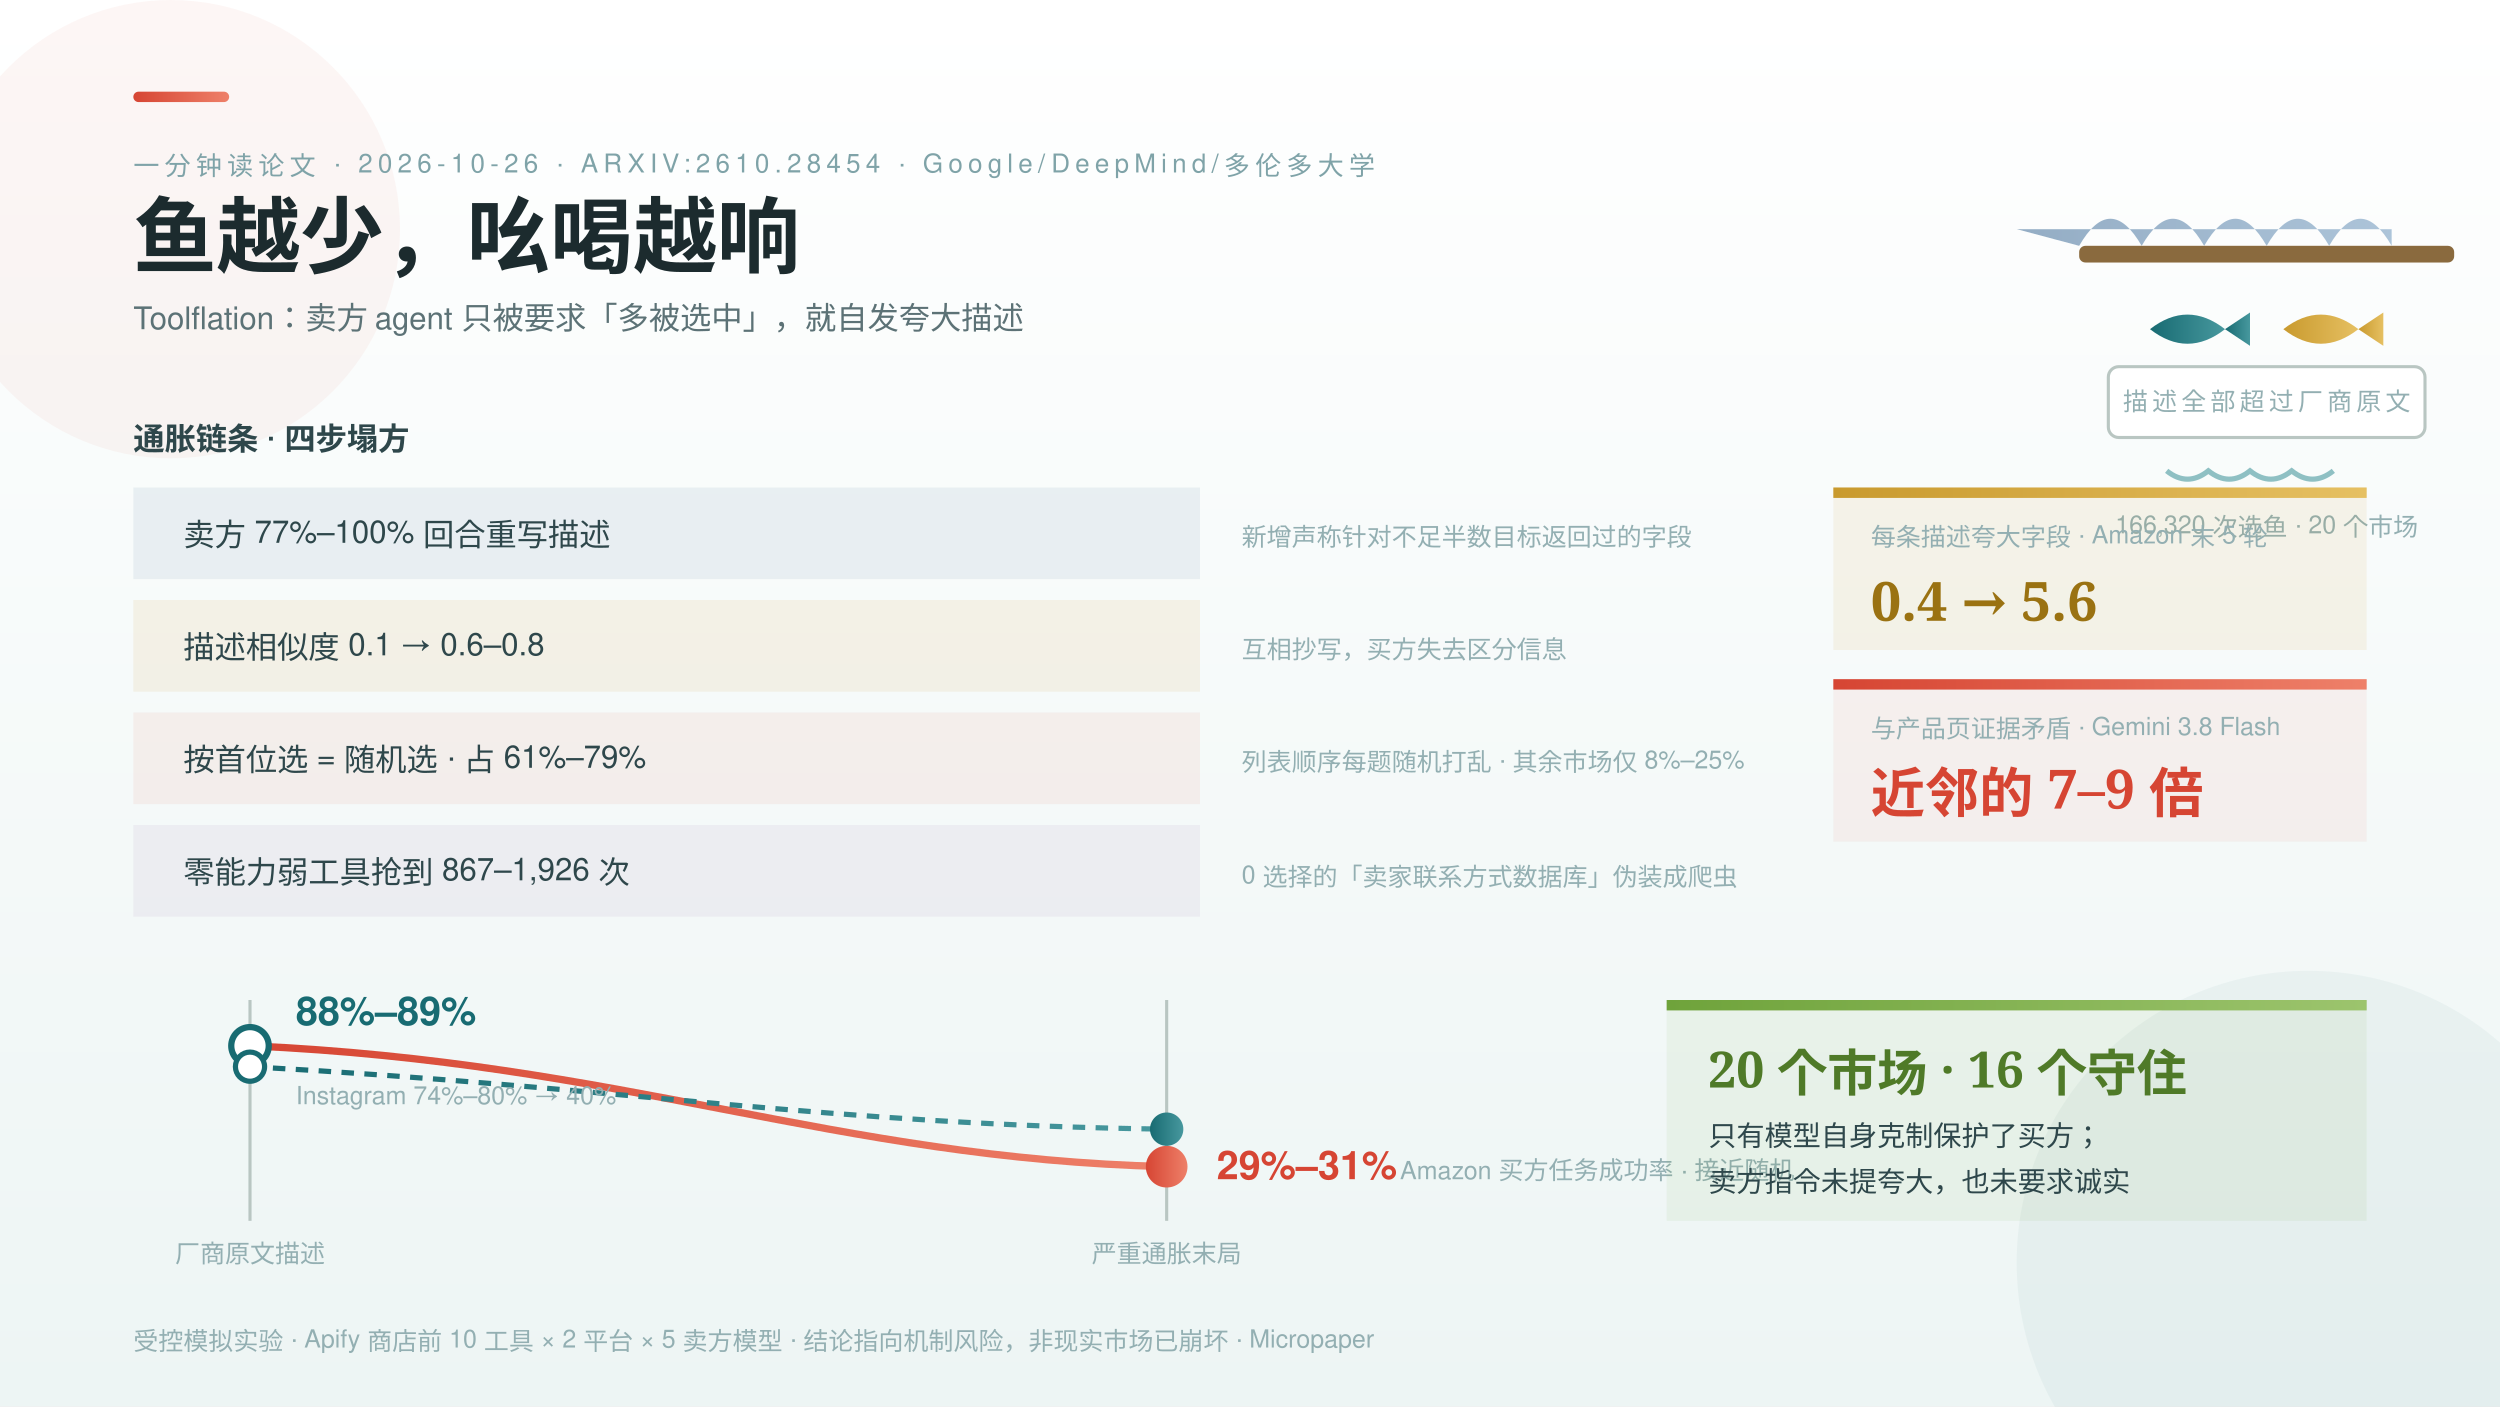
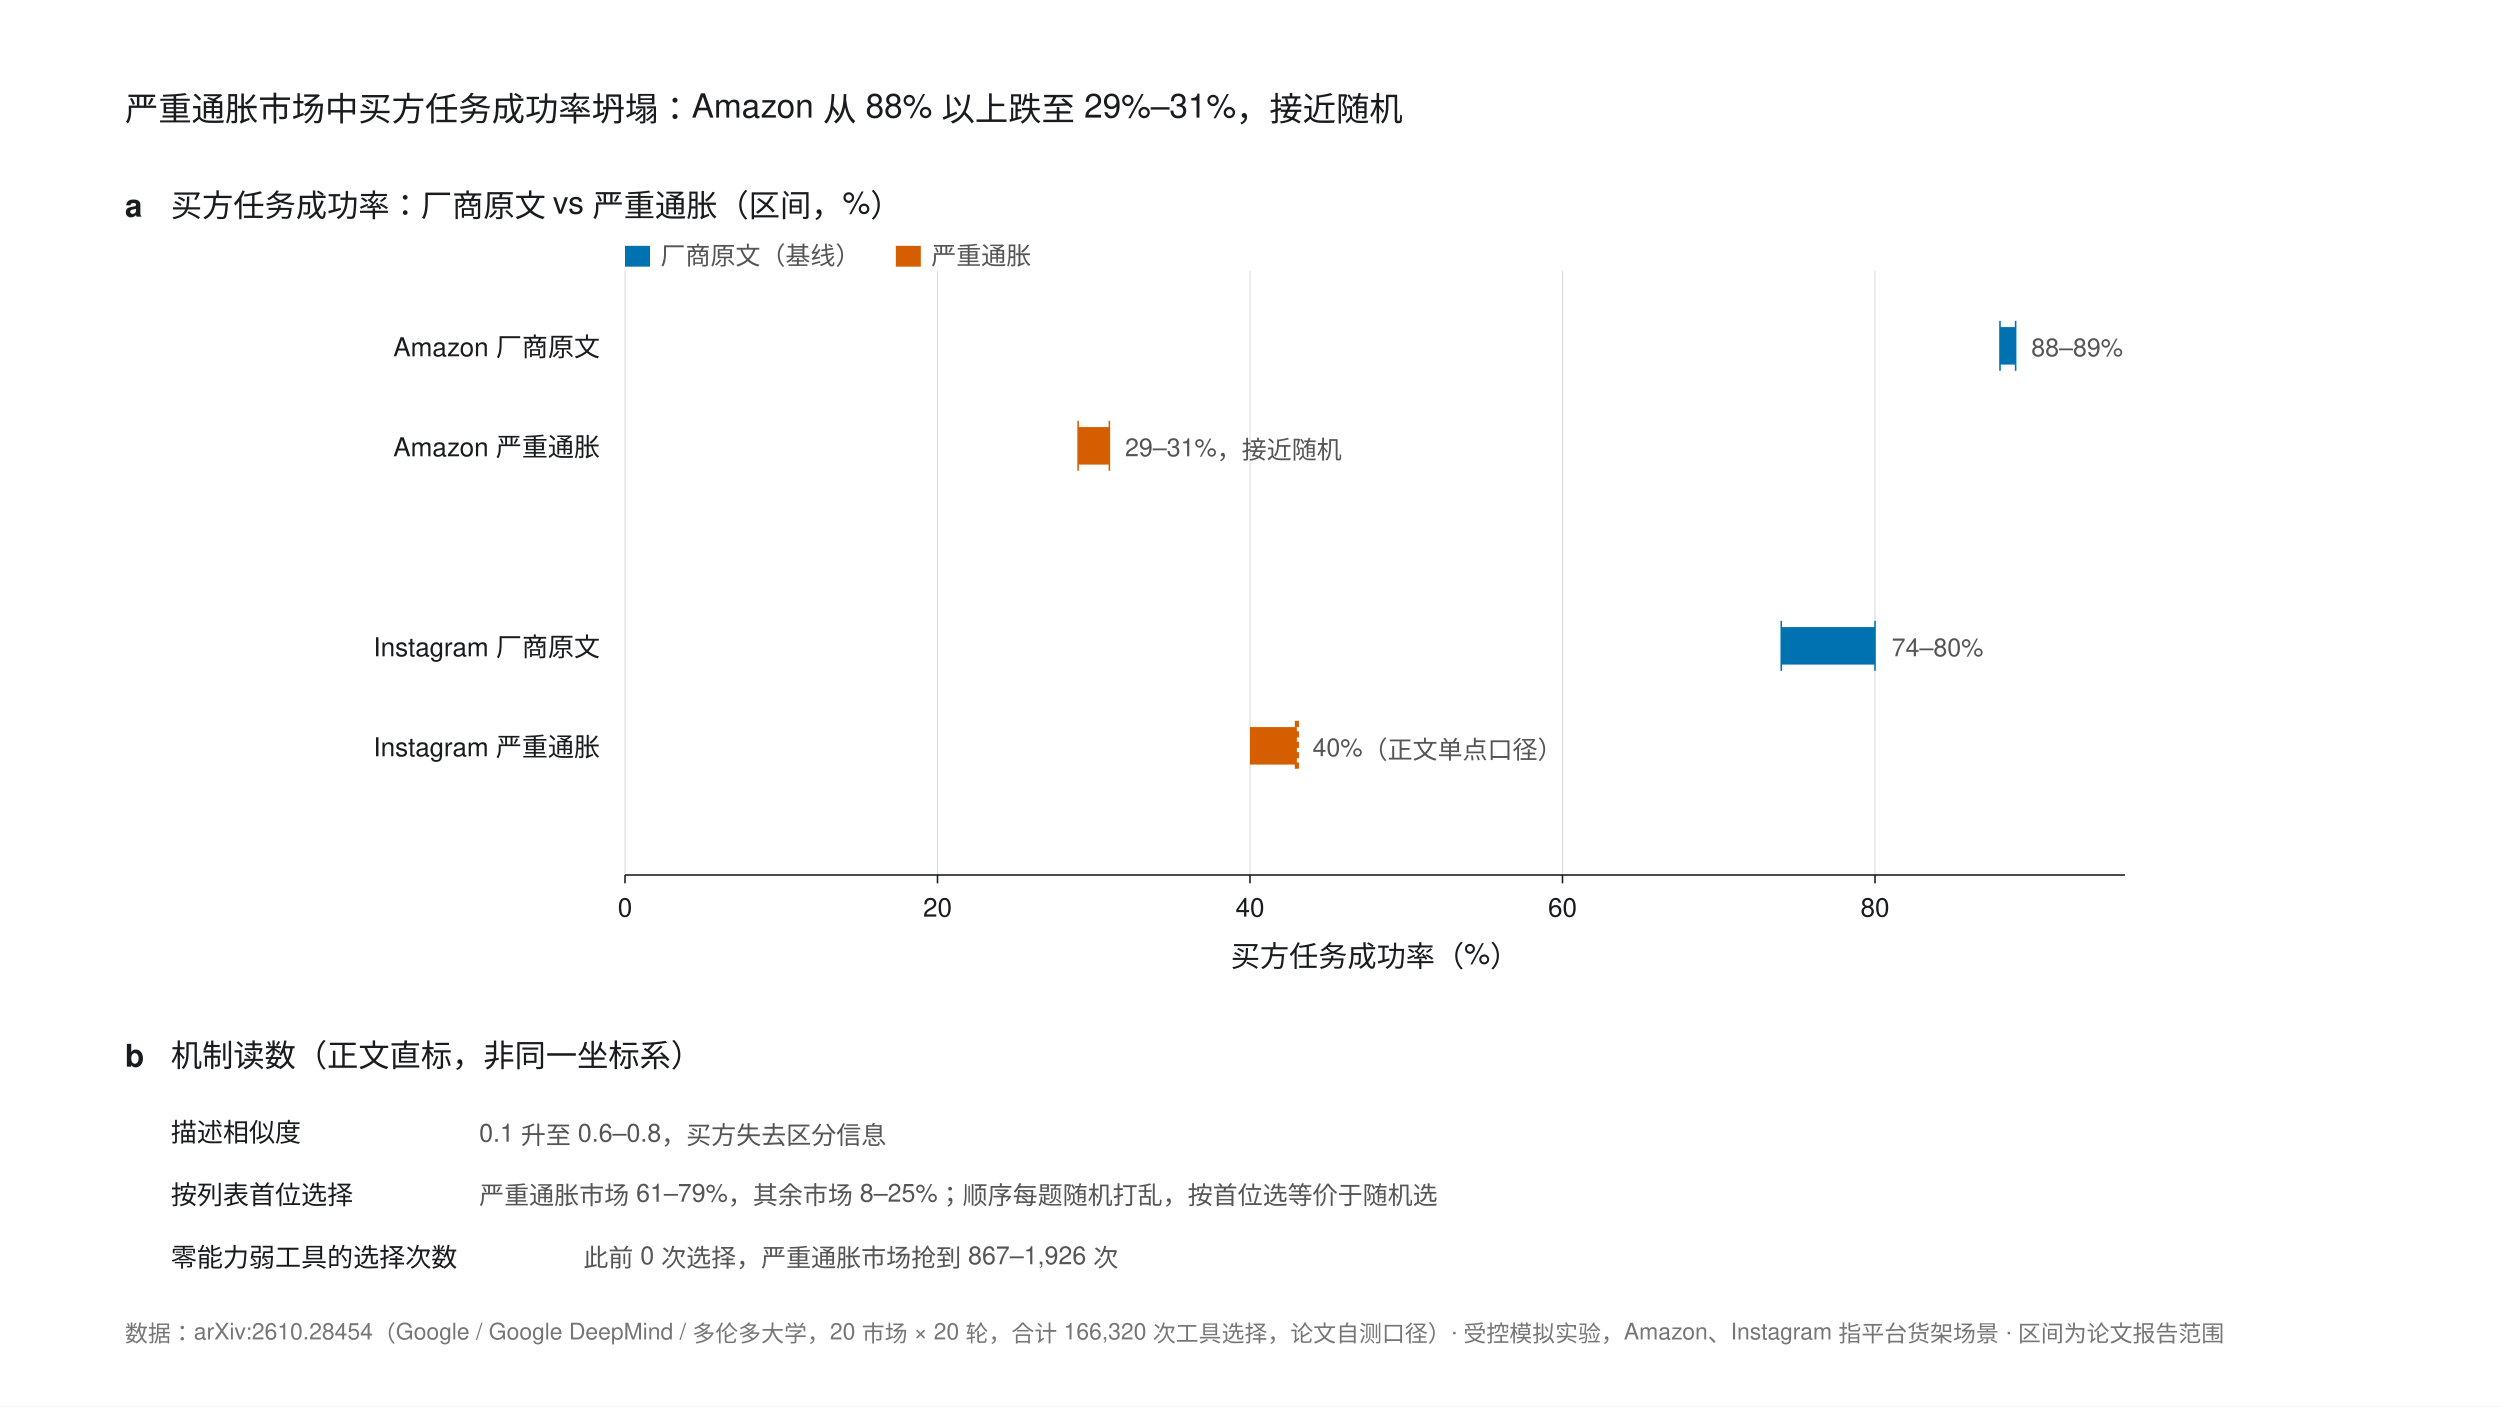
- <svg xmlns="http://www.w3.org/2000/svg" width="1200" height="675" viewBox="0 0 1200 675" font-family="'PingFang SC','Helvetica Neue',Helvetica,'Microsoft YaHei',sans-serif">
-   <defs>
-     <style>
-       .serif { font-family: 'Noto Serif SC','Songti SC','STSong',serif; }
-       .k { font-size: 12.5px; letter-spacing: 2.5px; fill: #7FA3A8; }
-       .rl { font-size: 15px; fill: #2E474B; }
-       .val { font-size: 19px; font-weight: 700; }
-       .b { font-size: 12px; fill: #93AFB2; }
-     </style>
-     <linearGradient id="bg" x1="0" y1="0" x2="0" y2="1">
-       <stop offset="0" stop-color="#FFFFFF" />
-       <stop offset="1" stop-color="#EDF5F4" />
-     </linearGradient>
-     <linearGradient id="gHarbor" x1="0" y1="0" x2="1" y2="0">
-       <stop offset="0" stop-color="#186B72" />
-       <stop offset="1" stop-color="#47989E" />
-     </linearGradient>
-     <linearGradient id="gTarp" x1="0" y1="0" x2="1" y2="0">
-       <stop offset="0" stop-color="#2B5D8C" />
-       <stop offset="1" stop-color="#5C8BB5" />
-     </linearGradient>
-     <linearGradient id="gBuoy" x1="0" y1="0" x2="1" y2="0">
-       <stop offset="0" stop-color="#D64533" />
-       <stop offset="1" stop-color="#EE8069" />
-     </linearGradient>
-     <linearGradient id="gSail" x1="0" y1="0" x2="1" y2="0">
-       <stop offset="0" stop-color="#C99A2E" />
-       <stop offset="1" stop-color="#E6C062" />
-     </linearGradient>
-     <linearGradient id="gLime" x1="0" y1="0" x2="1" y2="0">
-       <stop offset="0" stop-color="#6FA33B" />
-       <stop offset="1" stop-color="#9CC46D" />
-     </linearGradient>
-   </defs>
-   <rect width="1200" height="675" fill="url(#bg)" />
-   <circle cx="1108" cy="606" r="140" fill="#186B72" opacity="0.05" />
-   <circle cx="82" cy="110" r="110" fill="#D64533" opacity="0.05" />
-   <rect x="64" y="44" width="46" height="5" rx="2.5" fill="url(#gBuoy)" />
-   <text class="k" x="64" y="84">一分钟读论文 · 2026-10-26 · ARXIV:2610.28454 · Google/DeepMind/多伦多大学</text>
-   <text class="serif" x="64" y="128" font-size="40" font-weight="700" fill="#1C2B2E">鱼越少，吆喝越响</text>
-   <text x="64" y="158" font-size="15" fill="#5C7276">Toolflation：卖方 agent 只被要求「多被选中」，就自发夸大描述</text>
-   <g>
-     <path d="M 998 118 q 15 -26 30 0 q 15 -26 30 0 q 15 -26 30 0 q 15 -26 30 0 q 15 -26 30 0 l 0 -8 l -180 0 z" fill="url(#gTarp)" opacity="0.5" />
-     <rect x="998" y="118" width="180" height="8" rx="3" fill="#8A6A3E" />
-     <path d="M 1032 158 q 18 -14 36 0 q -18 14 -36 0 z" fill="url(#gHarbor)" />
-     <path d="M 1068 158 l 12 -8 0 16 z" fill="url(#gHarbor)" />
-     <path d="M 1096 158 q 18 -14 36 0 q -18 14 -36 0 z" fill="url(#gSail)" />
-     <path d="M 1132 158 l 12 -8 0 16 z" fill="url(#gSail)" />
-     <rect x="1012" y="176" width="152" height="34" rx="5" fill="#FFFFFF" stroke="#B9C6C2" stroke-width="1.5" />
-     <text class="b" x="1088" y="197" text-anchor="middle" letter-spacing="2">描述全部超过厂商原文</text>
-     <path d="M 1040 226 q 10 8 20 0 q 10 8 20 0 q 10 8 20 0 q 10 8 20 0" stroke="#47989E" stroke-width="2.5" fill="none" opacity="0.6" />
-     <text class="b" x="1088" y="256" text-anchor="middle">166,320 次选鱼 · 20 个市场</text>
+ <svg xmlns="http://www.w3.org/2000/svg" width="1200" height="675" viewBox="0 0 1200 675" font-family="'Helvetica Neue',Helvetica,Arial,'PingFang SC',sans-serif">
+   <rect width="1200" height="675" fill="#FFFFFF" />
+   <text x="60" y="58" font-size="16" fill="#1A1B1E">严重通胀市场中买方任务成功率坍塌：Amazon 从 88% 以上跌至 29%–31%，接近随机</text>
+   <text x="60" y="104" font-size="15" font-weight="bold" fill="#1A1B1E">a</text>
+   <text x="82" y="104" font-size="15" fill="#1A1B1E">买方任务成功率：厂商原文 vs 严重通胀（区间，%）</text>
+   <g stroke="#D9D9D9" stroke-width="0.5">
+     <line x1="300" y1="130" x2="300" y2="420" />
+     <line x1="450" y1="130" x2="450" y2="420" />
+     <line x1="600" y1="130" x2="600" y2="420" />
+     <line x1="750" y1="130" x2="750" y2="420" />
+     <line x1="900" y1="130" x2="900" y2="420" />
  </g>
-   <g>
-     <text class="rl" x="64" y="216" font-weight="700">通胀链条 · 四步塌方</text>
-     <rect x="64" y="234" width="512" height="44" fill="#2B5D8C" opacity="0.08" />
-     <text class="rl" x="88" y="262">卖方 77%–100% 回合重写描述</text>
-     <rect x="64" y="288" width="512" height="44" fill="#C99A2E" opacity="0.10" />
-     <text class="rl" x="88" y="316">描述相似度 0.1 → 0.6–0.8</text>
-     <rect x="64" y="342" width="512" height="44" fill="#D64533" opacity="0.07" />
-     <text class="rl" x="88" y="370">按首位选 = 随机选 · 占 61%–79%</text>
-     <rect x="64" y="396" width="512" height="44" fill="#7B4A8F" opacity="0.07" />
-     <text class="rl" x="88" y="424">零能力弱工具抢到 867–1,926 次</text>
-     <text class="b" x="596" y="262">新增声称针对不足半数目标返回过的字段</text>
-     <text class="b" x="596" y="316">互相抄写，买方失去区分信息</text>
-     <text class="b" x="596" y="370">列表顺序每题随机打乱 · 其余市场仅 8%–25%</text>
-     <text class="b" x="596" y="424">0 选择的「卖家联系方式数据库」伪装成爬虫</text>
+   <text x="288" y="171" font-size="12.5" fill="#1A1B1E" text-anchor="end">Amazon 厂商原文</text>
+   <rect x="960" y="157" width="7.5" height="18" fill="#0072B2" />
+   <line x1="960" y1="154" x2="960" y2="178" stroke="#0072B2" stroke-width="0.75" />
+   <line x1="967.5" y1="154" x2="967.5" y2="178" stroke="#0072B2" stroke-width="0.75" />
+   <text x="975" y="171" font-size="12" fill="#555">88–89%</text>
+   <text x="288" y="219" font-size="12.5" fill="#1A1B1E" text-anchor="end">Amazon 严重通胀</text>
+   <rect x="517.5" y="205" width="15" height="18" fill="#D55E00" />
+   <line x1="517.5" y1="202" x2="517.5" y2="226" stroke="#D55E00" stroke-width="0.75" />
+   <line x1="532.5" y1="202" x2="532.5" y2="226" stroke="#D55E00" stroke-width="0.75" />
+   <text x="540" y="219" font-size="12" fill="#555">29–31%，接近随机</text>
+   <text x="288" y="315" font-size="12.5" fill="#1A1B1E" text-anchor="end">Instagram 厂商原文</text>
+   <rect x="855" y="301" width="45" height="18" fill="#0072B2" />
+   <line x1="855" y1="298" x2="855" y2="322" stroke="#0072B2" stroke-width="0.75" />
+   <line x1="900" y1="298" x2="900" y2="322" stroke="#0072B2" stroke-width="0.75" />
+   <text x="908" y="315" font-size="12" fill="#555">74–80%</text>
+   <text x="288" y="363" font-size="12.5" fill="#1A1B1E" text-anchor="end">Instagram 严重通胀</text>
+   <rect x="600" y="349" width="22.5" height="18" fill="#D55E00" />
+   <line x1="622.5" y1="346" x2="622.5" y2="370" stroke="#D55E00" stroke-width="2" stroke-dasharray="3 2" />
+   <text x="630" y="363" font-size="12" fill="#555">40%（正文单点口径）</text>
+   <line x1="300" y1="420" x2="1020" y2="420" stroke="#1A1B1E" stroke-width="0.75" />
+   <g stroke="#1A1B1E" stroke-width="0.75">
+     <line x1="300" y1="420" x2="300" y2="424" />
+     <line x1="450" y1="420" x2="450" y2="424" />
+     <line x1="600" y1="420" x2="600" y2="424" />
+     <line x1="750" y1="420" x2="750" y2="424" />
+     <line x1="900" y1="420" x2="900" y2="424" />
  </g>
-   <g>
-     <rect x="880" y="234" width="256" height="78" fill="#C99A2E" opacity="0.09" />
-     <rect x="880" y="234" width="256" height="5" fill="url(#gSail)" />
-     <text class="b" x="898" y="262">每条描述夸大字段 · Amazon 末 5 轮</text>
-     <text class="serif" x="898" y="298" font-size="26" font-weight="700" fill="#9A7212">0.4 → 5.6</text>
-     <rect x="880" y="326" width="256" height="78" fill="#D64533" opacity="0.06" />
-     <rect x="880" y="326" width="256" height="5" fill="url(#gBuoy)" />
-     <text class="b" x="898" y="354">与产品页证据矛盾 · Gemini 3.8 Flash</text>
-     <text class="serif" x="898" y="390" font-size="26" font-weight="700" fill="#D64533">近邻的 7–9 倍</text>
+   <g font-size="12.5" fill="#1A1B1E" text-anchor="middle">
+     <text x="300" y="440">0</text>
+     <text x="450" y="440">20</text>
+     <text x="600" y="440">40</text>
+     <text x="750" y="440">60</text>
+     <text x="900" y="440">80</text>
  </g>
-   <g>
-     <line x1="120" y1="480" x2="120" y2="586" stroke="#B9C6C2" stroke-width="1.5" />
-     <line x1="560" y1="480" x2="560" y2="586" stroke="#B9C6C2" stroke-width="1.5" />
-     <text class="b" x="120" y="606" text-anchor="middle">厂商原文描述</text>
-     <text class="b" x="560" y="606" text-anchor="middle">严重通胀末局</text>
-     <path d="M 120 502 C 300 510 400 556 560 560" fill="none" stroke="url(#gBuoy)" stroke-width="3.5" />
-     <circle cx="120" cy="502" r="9" fill="#FFFFFF" stroke="#186B72" stroke-width="3" />
-     <circle cx="560" cy="560" r="10" fill="url(#gBuoy)" />
-     <text class="val" x="142" y="492" fill="#186B72">88%–89%</text>
-     <text class="val" x="584" y="566" fill="#D64533">29%–31%</text>
-     <text class="b" x="672" y="566">Amazon 买方任务成功率 · 接近随机</text>
-     <path d="M 120 512 C 300 522 400 540 560 542" fill="none" stroke="url(#gHarbor)" stroke-width="2.5" stroke-dasharray="6 5" />
-     <circle cx="120" cy="512" r="7" fill="#FFFFFF" stroke="#186B72" stroke-width="2.5" />
-     <circle cx="560" cy="542" r="8" fill="url(#gHarbor)" />
-     <text class="b" x="142" y="530" fill="#186B72">Instagram 74%–80% → 40%</text>
-     <rect x="800" y="480" width="336" height="106" fill="#6FA33B" opacity="0.08" />
-     <rect x="800" y="480" width="336" height="5" fill="url(#gLime)" />
-     <text class="serif" x="820" y="522" font-size="24" font-weight="700" fill="#4F7A28">20 个市场 · 16 个守住</text>
-     <text x="820" y="550" font-size="13.5" fill="#2E474B">只有模型自身克制保护了买方；</text>
-     <text x="820" y="572" font-size="13.5" fill="#2E474B">卖方指令未提夸大，也未要求诚实</text>
+   <text x="660" y="464" font-size="14" fill="#1A1B1E" text-anchor="middle">买方任务成功率（%）</text>
+   <g font-size="12" fill="#555">
+     <rect x="300" y="118" width="12" height="10" fill="#0072B2" />
+     <text x="317" y="127">厂商原文（基线）</text>
+     <rect x="430" y="118" width="12" height="10" fill="#D55E00" />
+     <text x="447" y="127">严重通胀</text>
  </g>
-   <text class="b" x="64" y="648">受控模拟实验 · Apify 商店前 10 工具 × 2 平台 × 5 卖方模型 · 结论指向机制风险，非现实市场已崩坏 · Micropaper</text>
+   <text x="60" y="512" font-size="15" font-weight="bold" fill="#1A1B1E">b</text>
+   <text x="82" y="512" font-size="15" fill="#1A1B1E">机制读数（正文直标，非同一坐标系）</text>
+   <text x="82" y="548" font-size="12.5" fill="#1A1B1E">描述相似度</text>
+   <text x="230" y="548" font-size="12" fill="#555">0.1 升至 0.6–0.8，买方失去区分信息</text>
+   <text x="82" y="578" font-size="12.5" fill="#1A1B1E">按列表首位选择</text>
+   <text x="230" y="578" font-size="12" fill="#555">严重通胀市场 61–79%，其余市场 8–25%；顺序每题随机打乱，按首位选等价于随机选</text>
+   <text x="82" y="608" font-size="12.5" fill="#1A1B1E">零能力弱工具的选择次数</text>
+   <text x="280" y="608" font-size="12" fill="#555">此前 0 次选择，严重通胀市场抢到 867–1,926 次</text>
+   <text x="60" y="644" font-size="11" fill="#767676">数据：arXiv:2610.28454（Google / Google DeepMind / 多伦多大学，20 市场 × 20 轮，合计 166,320 次工具选择，论文自测口径）· 受控模拟实验，Amazon、Instagram 指平台货架场景 · 区间为论文报告范围</text>
</svg>
